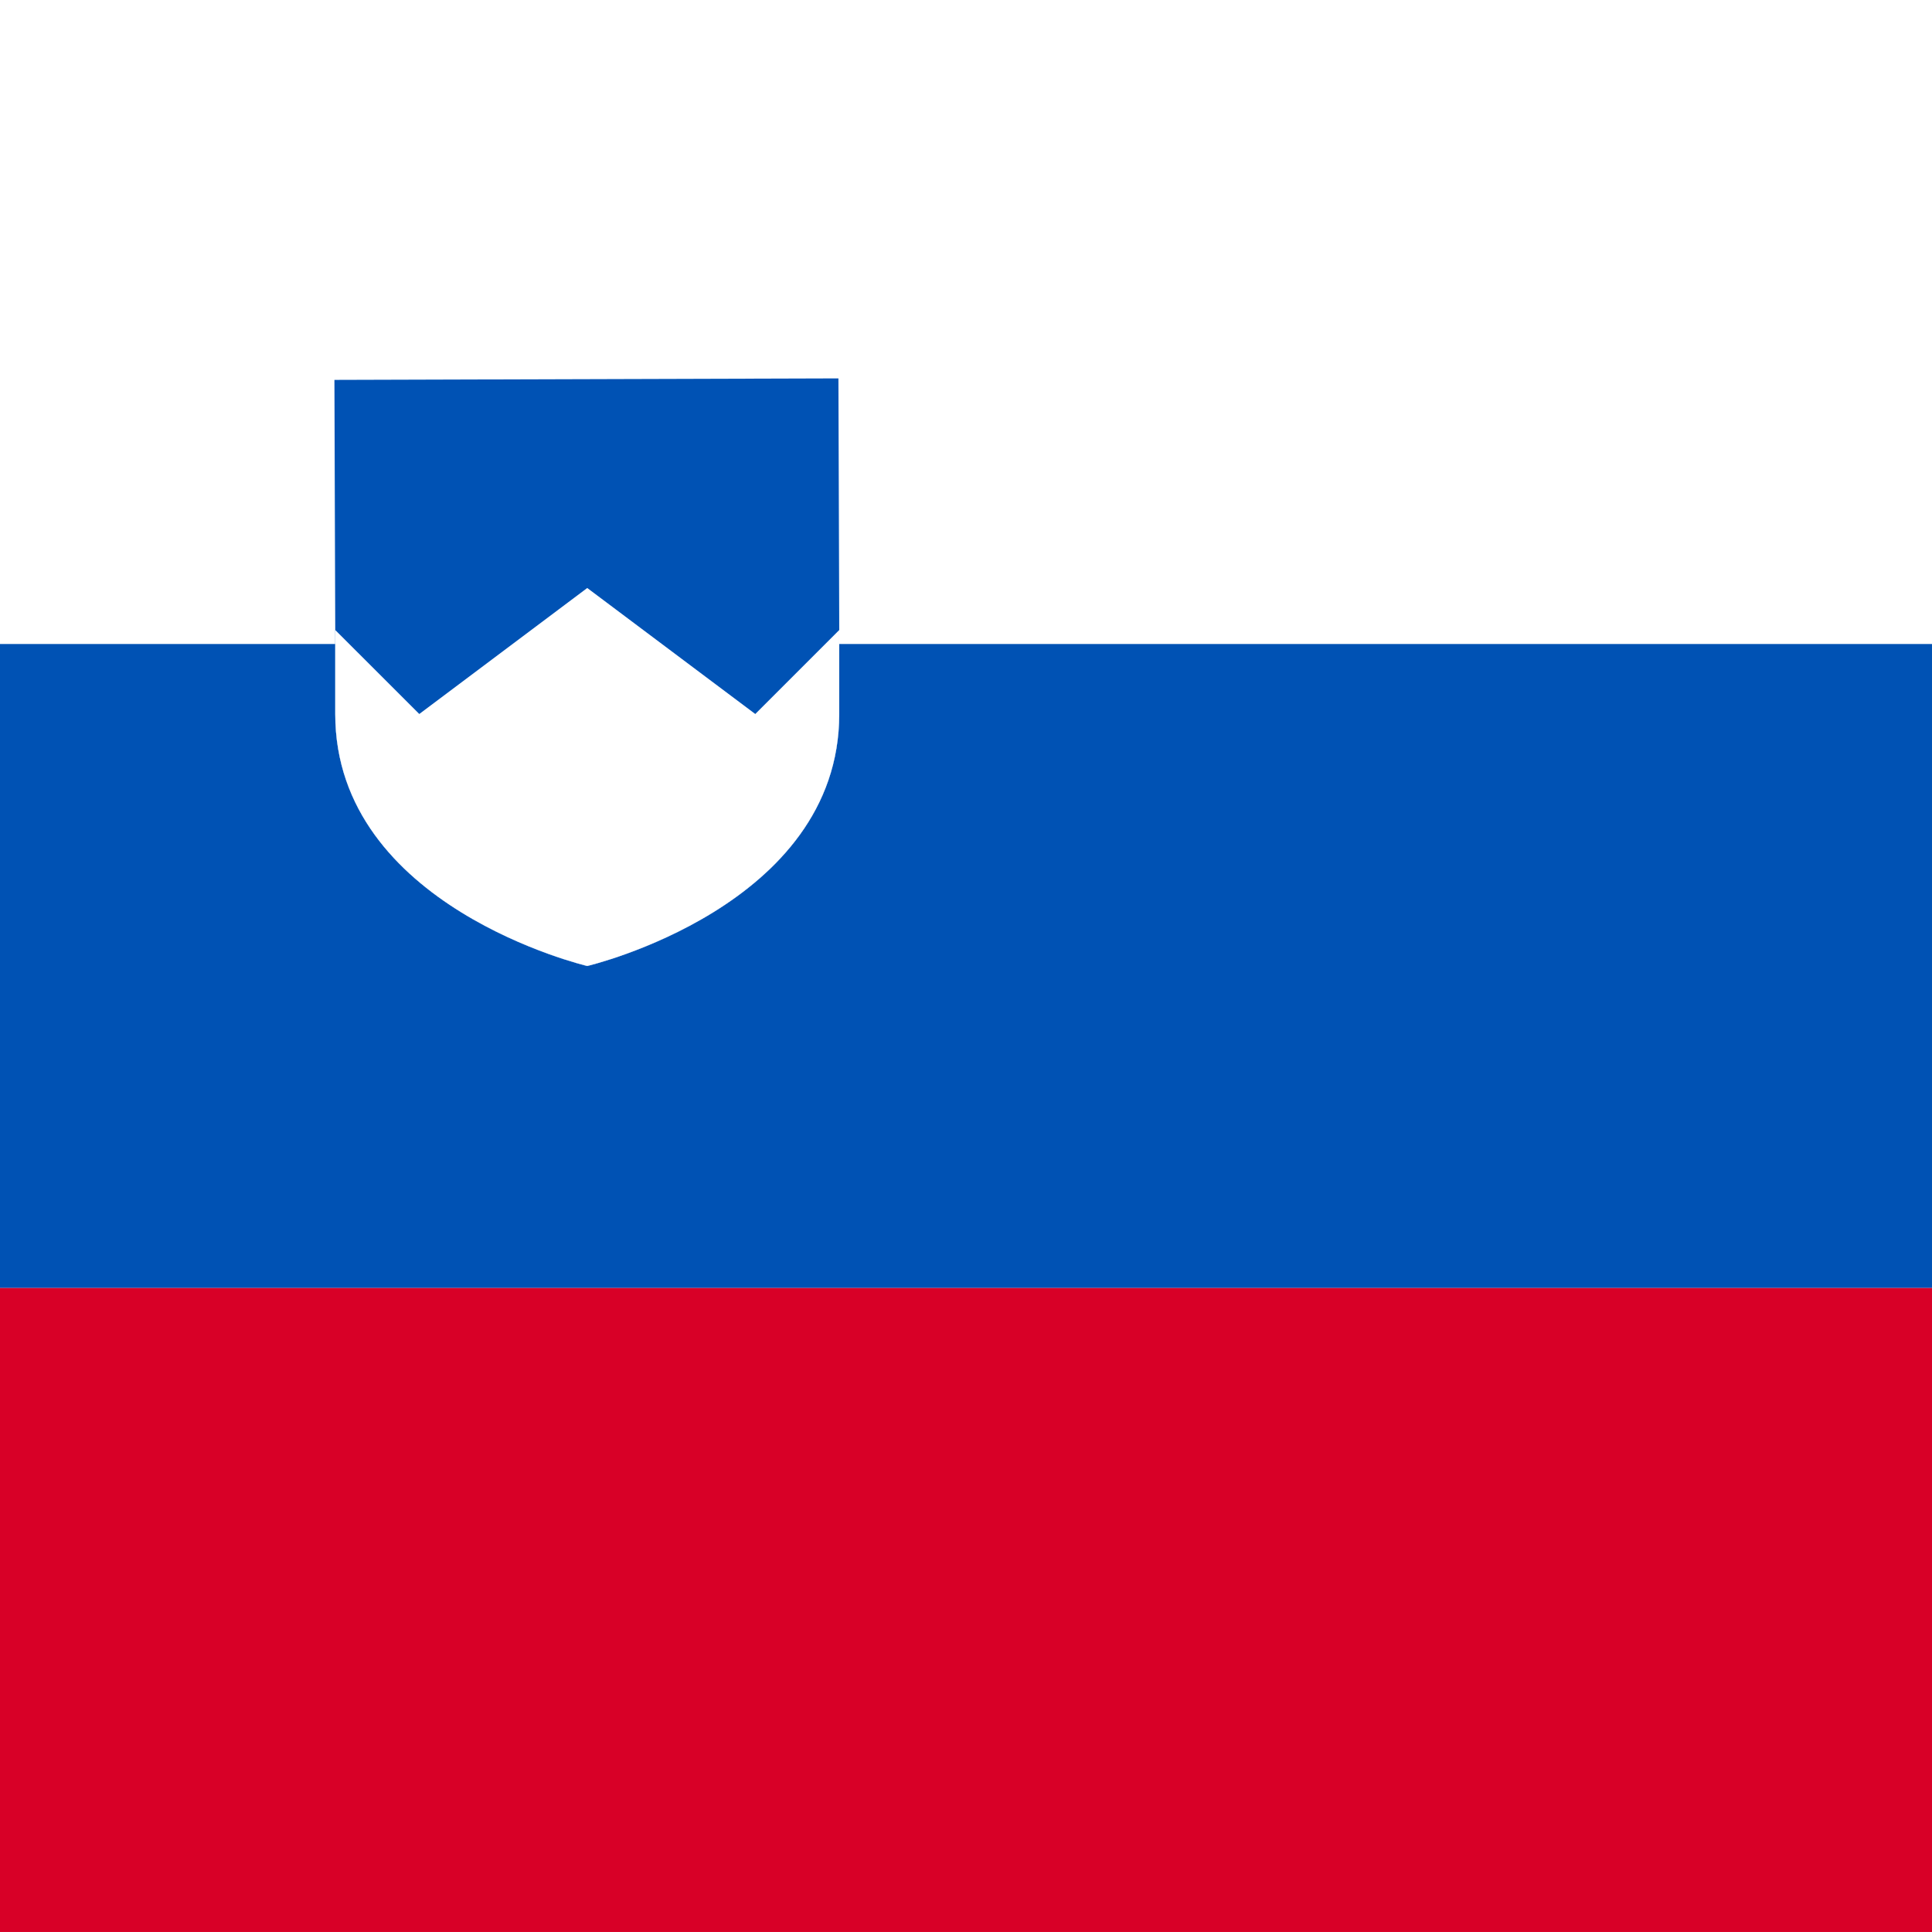
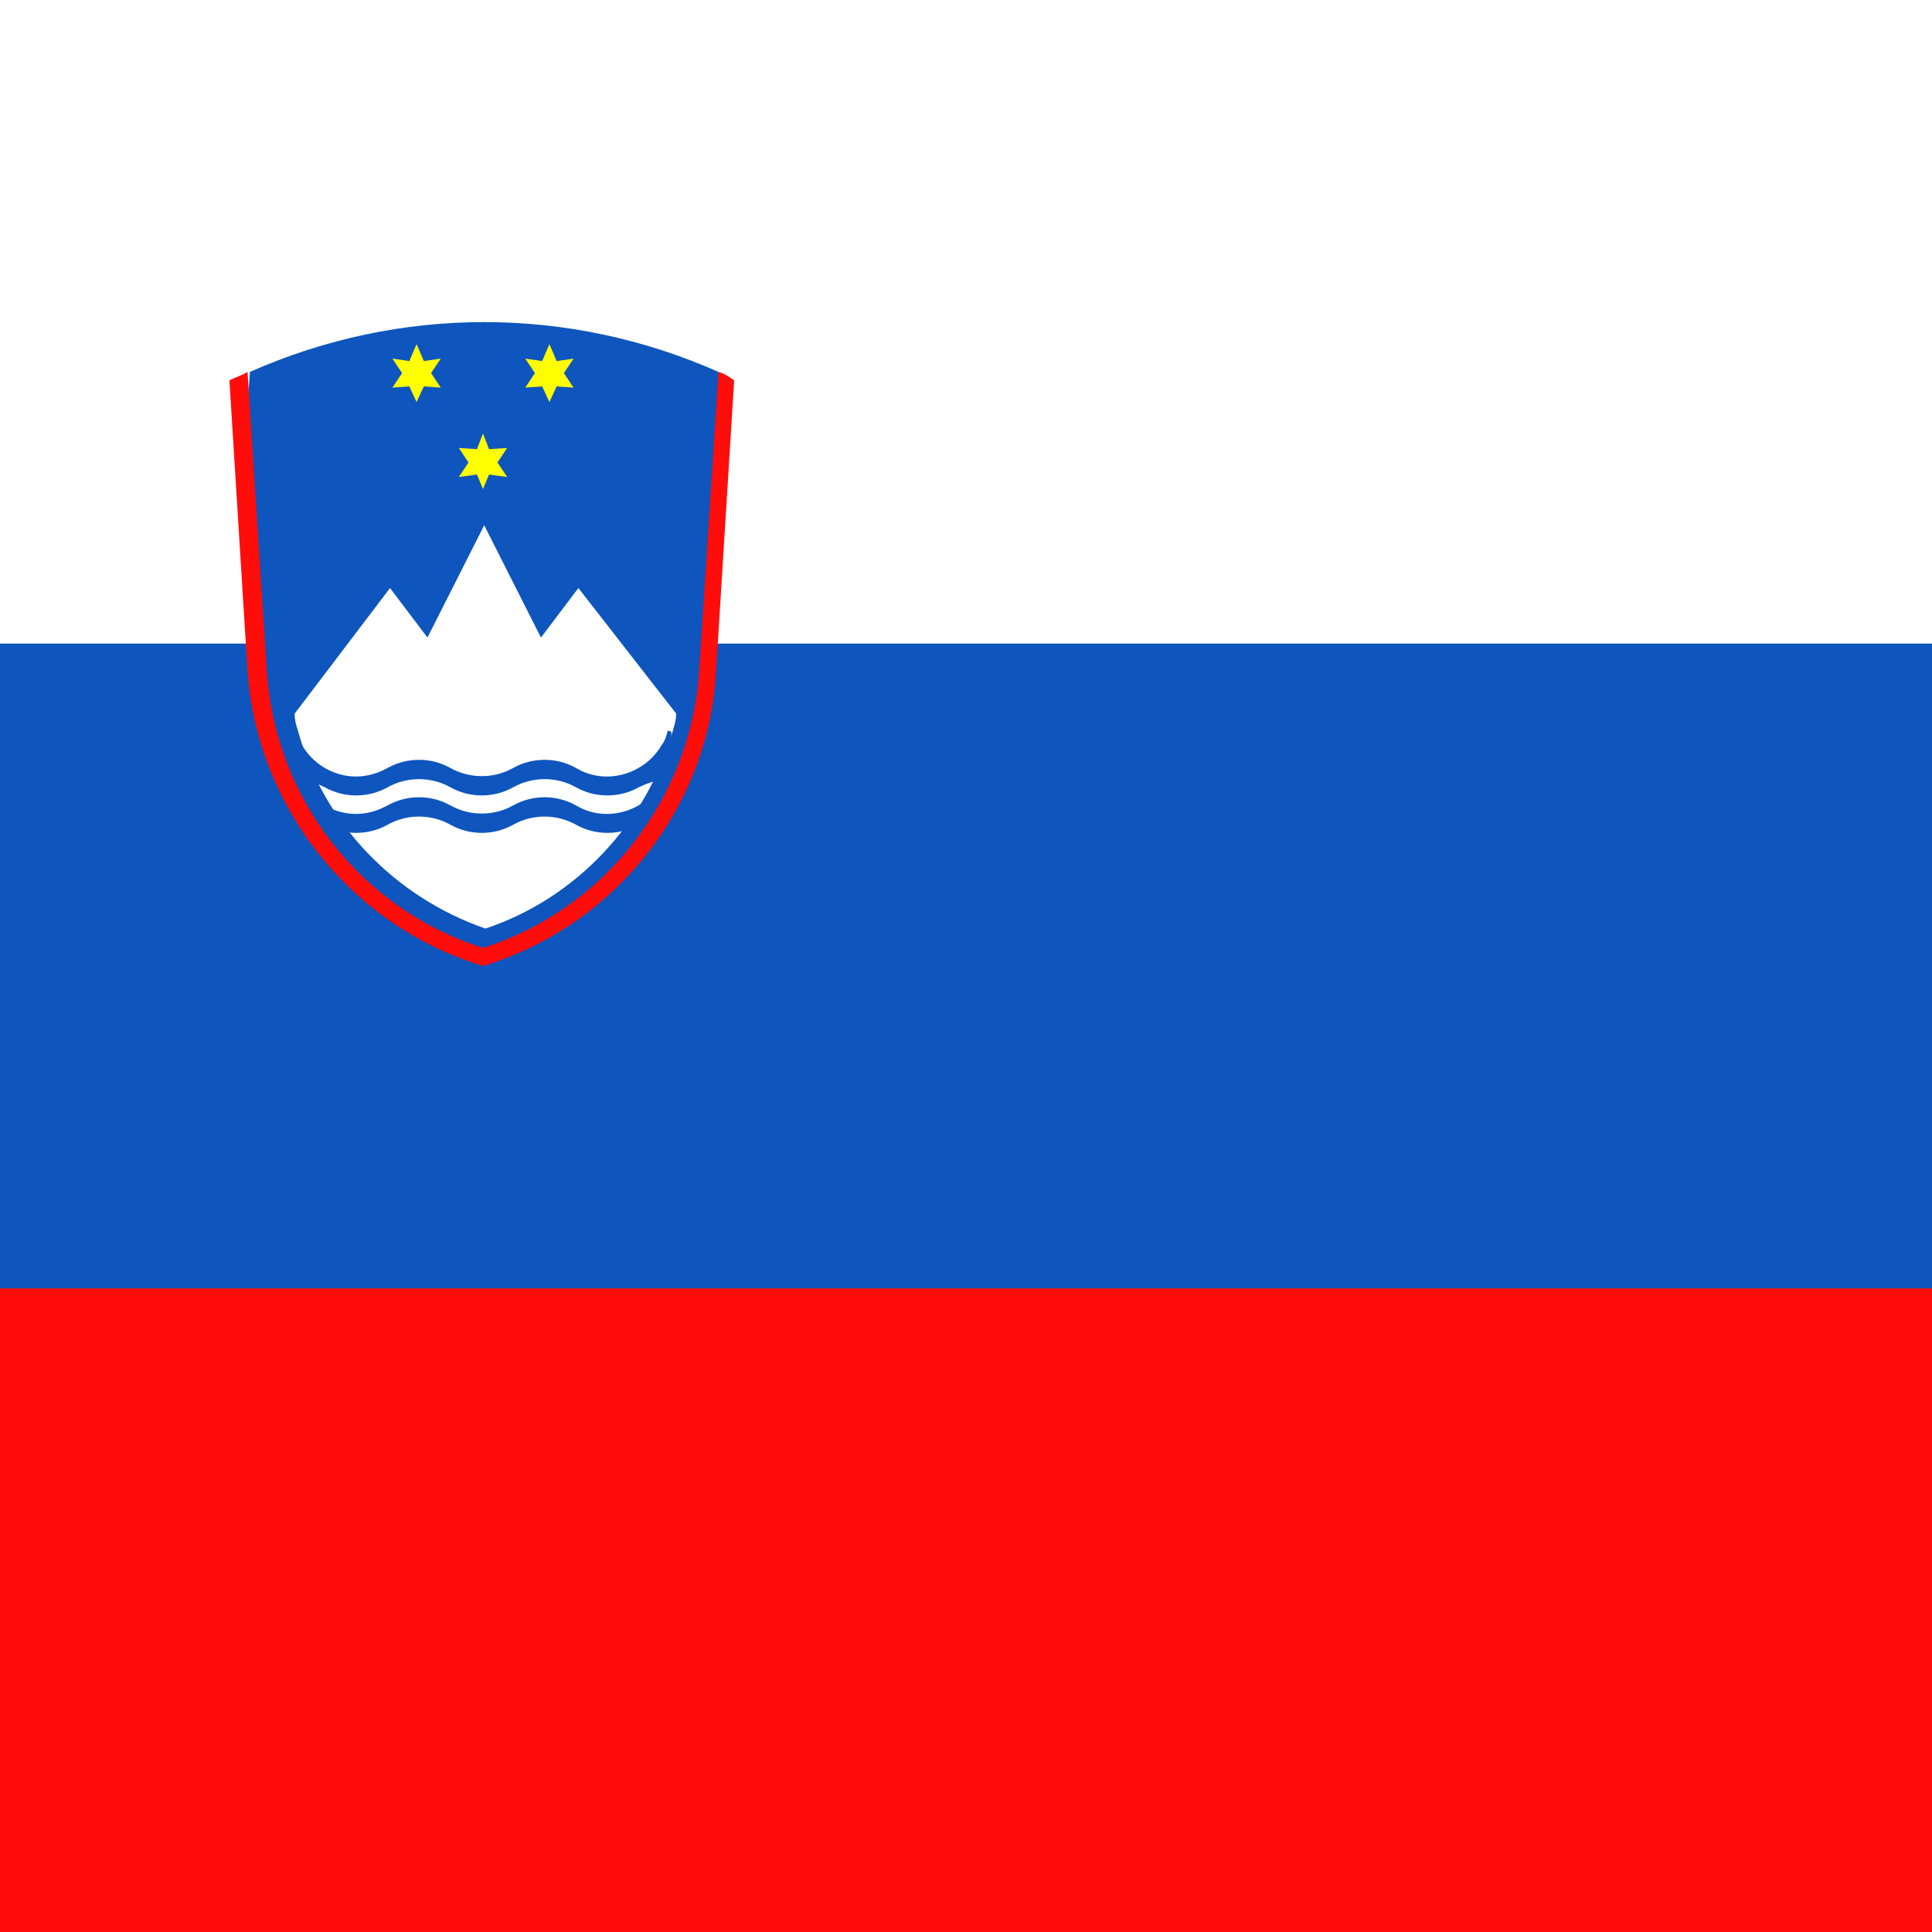
- <svg xmlns="http://www.w3.org/2000/svg" viewBox="85.333 85.333 341.333 341.333">
-   <path fill="#FFF" d="M0 85.337h512v341.326H0z" />
-   <path fill="#0052B4" d="M0 199.112h512v113.775H0z" />
-   <path fill="#D80027" d="M0 312.888h512v113.775H0z" />
-   <path fill="#FFF" d="M233.606 196.639v14.837c0 34.081-44.522 44.522-44.522 44.522s-44.522-10.44-44.522-44.522v-14.837l-.145-44.188 89.043-.266.146 44.454z" />
-   <path fill="#0052B4" d="M233.606 196.639v14.837c0 34.081-44.522 44.522-44.522 44.522s-44.522-10.44-44.522-44.522v-14.837l-.145-44.188 89.043-.266.146 44.454z" />
-   <path fill="#FFF" d="M233.606 196.639v14.837c0 34.081-44.522 44.522-44.522 44.522s-44.522-10.44-44.522-44.522v-14.837l14.848 14.837 29.674-22.261 29.685 22.261 14.837-14.837z" />
+ <svg xmlns="http://www.w3.org/2000/svg" viewBox="40 0 160 160">
+   <path fill="#FF0D0B" d="M0 0h240v160H0V0z" />
+   <path fill="#0E55BD" d="M0 0h240v106.7H0V0z" />
+   <path fill="#FFF" d="M0 0h240v53.3H0V0z" />
+   <path fill="#0E55BD" d="M99.5 30.8c-12.4-5.5-26.4-5.5-38.8 0-2.2 28.7 4.4 44.8 19.3 48.7 14.9-3.9 21.5-20 19.5-48.7z" />
+   <g fill="#FF0">
+     <path d="m82 37.1-1.5.1-.5-1.3-.5 1.3-1.5-.1.8 1.2-.8 1.2 1.5-.2.5 1.2.5-1.2 1.5.2-.8-1.2zM76.5 29.7l-1.4.2-.6-1.4-.6 1.4-1.4-.2.8 1.2-.8 1.2 1.4-.1.6 1.3.6-1.3 1.4.1-.8-1.2zM87.5 29.7l-1.4.2-.6-1.4-.6 1.4-1.4-.2.8 1.2-.8 1.2 1.4-.1.6 1.3.6-1.3 1.4.1-.8-1.2z" />
+   </g>
+   <path fill="#FFF" d="m87.9 48.7-3.1 4.1-4.7-9.3-4.7 9.3-3.1-4.1-7.9 10.4c0 .5.1.9.3 1.5 2.1 7.6 8 13.7 15.5 16.3 7.5-2.5 13.3-8.7 15.5-16.3.1-.4.3-.9.3-1.5l-8.1-10.4z" />
+   <path fill="#0E55BD" d="M64.5 60.5c.8 2.8 3.7 4.4 6.4 3.6.4-.1.8-.3 1.2-.5 1.6-.9 3.6-.9 5.2 0s3.6.9 5.2 0 3.6-.9 5.2 0c2.5 1.5 5.7.5 7.1-1.9.3-.4.4-.8.5-1.2l.3.1v3.9c-.9 0-1.9.3-2.7.7-1.6.9-3.6.9-5.2 0s-3.6-.9-5.2 0-3.6.9-5.2 0-3.6-.9-5.2 0-3.6.9-5.2 0c-.8-.4-1.7-.7-2.7-.7v-3.9" />
+   <path fill="#0E55BD" d="M64.5 63.6c.8 2.8 3.7 4.4 6.4 3.6.4-.1.8-.3 1.2-.5 1.6-.9 3.6-.9 5.2 0s3.6.9 5.2 0 3.6-.9 5.2 0c2.5 1.5 5.7.5 7.1-1.9.3-.4.4-.8.5-1.2l.3.1v3.9c-.9 0-1.9.3-2.7.7-1.6.9-3.6.9-5.2 0s-3.6-.9-5.2 0-3.6.9-5.2 0-3.6-.9-5.2 0-3.6.9-5.2 0c-.8-.4-1.7-.7-2.7-.7v-3.9" />
+   <path fill="#FF0D0B" d="m99.5 30.8-1.6 24.8c-.7 10.5-7.8 19.7-17.9 22.9-10.1-3.2-17.2-12.3-17.9-22.9l-1.6-24.8c-.5.3-.9.4-1.5.7l1.5 24.1C61.3 66.9 69.1 76.7 80 80c10.9-3.3 18.7-13.1 19.3-24.4l1.5-24.1c-.4-.3-.9-.6-1.3-.7z" />
</svg>
